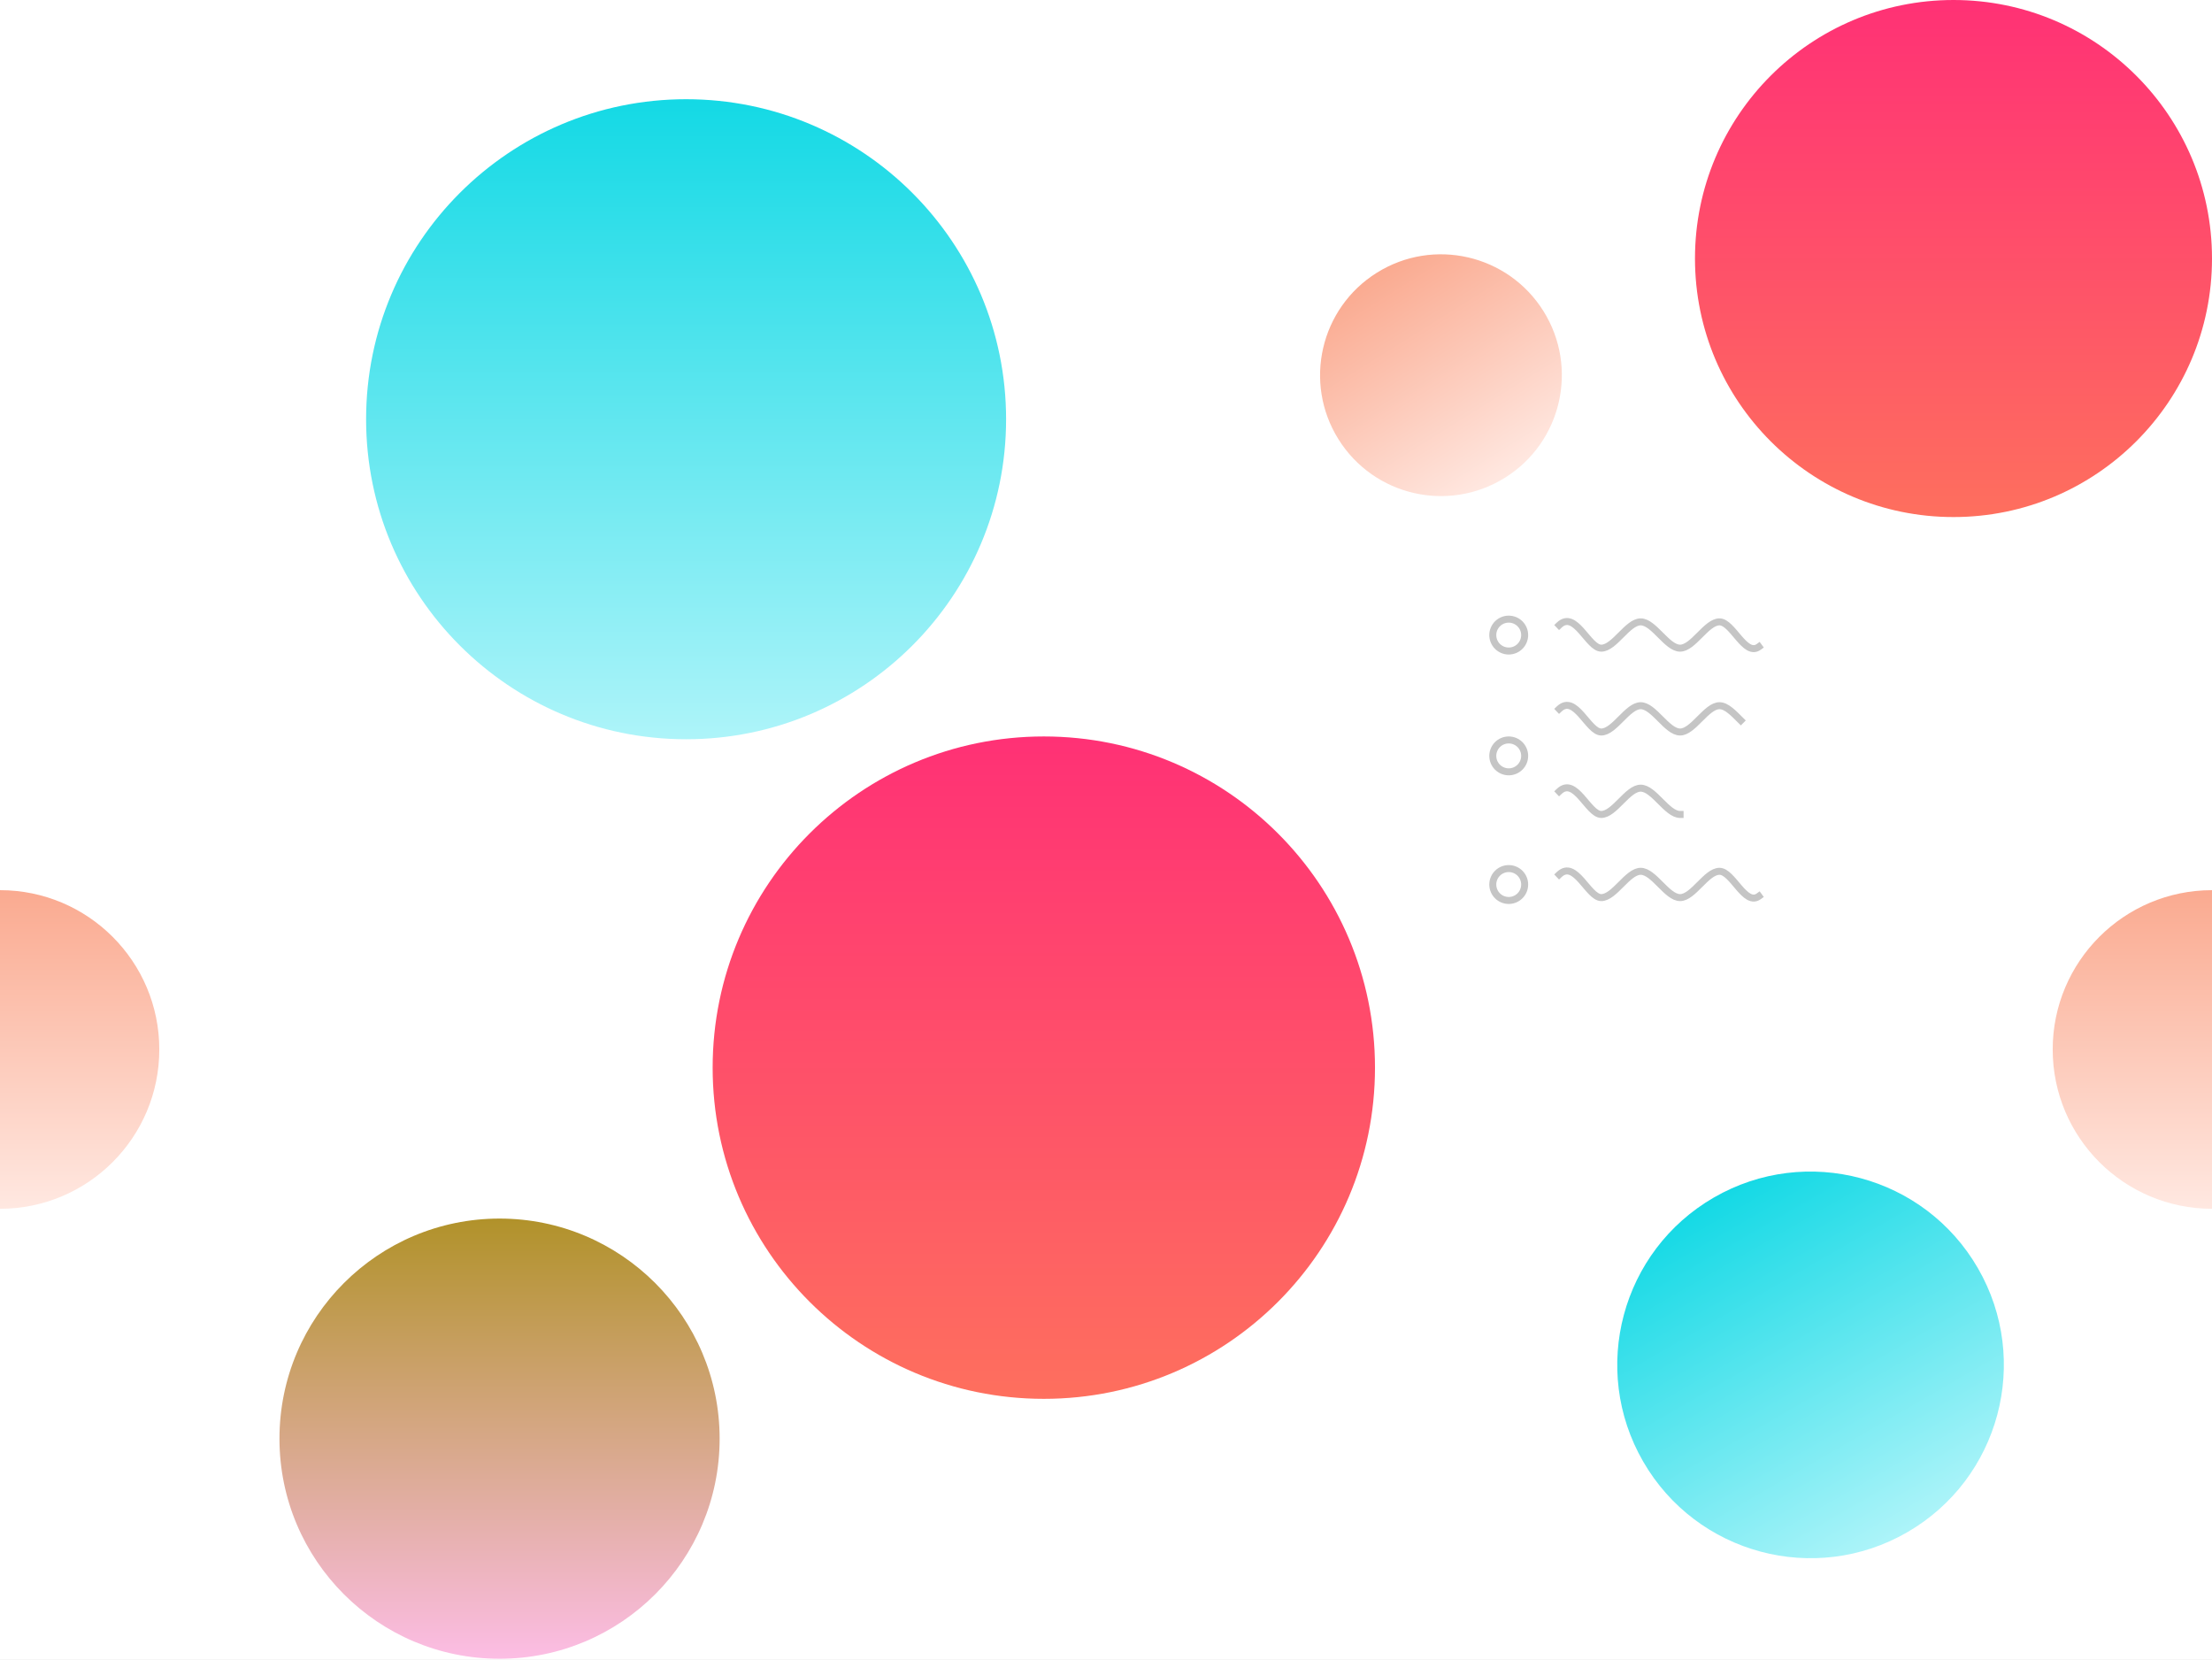
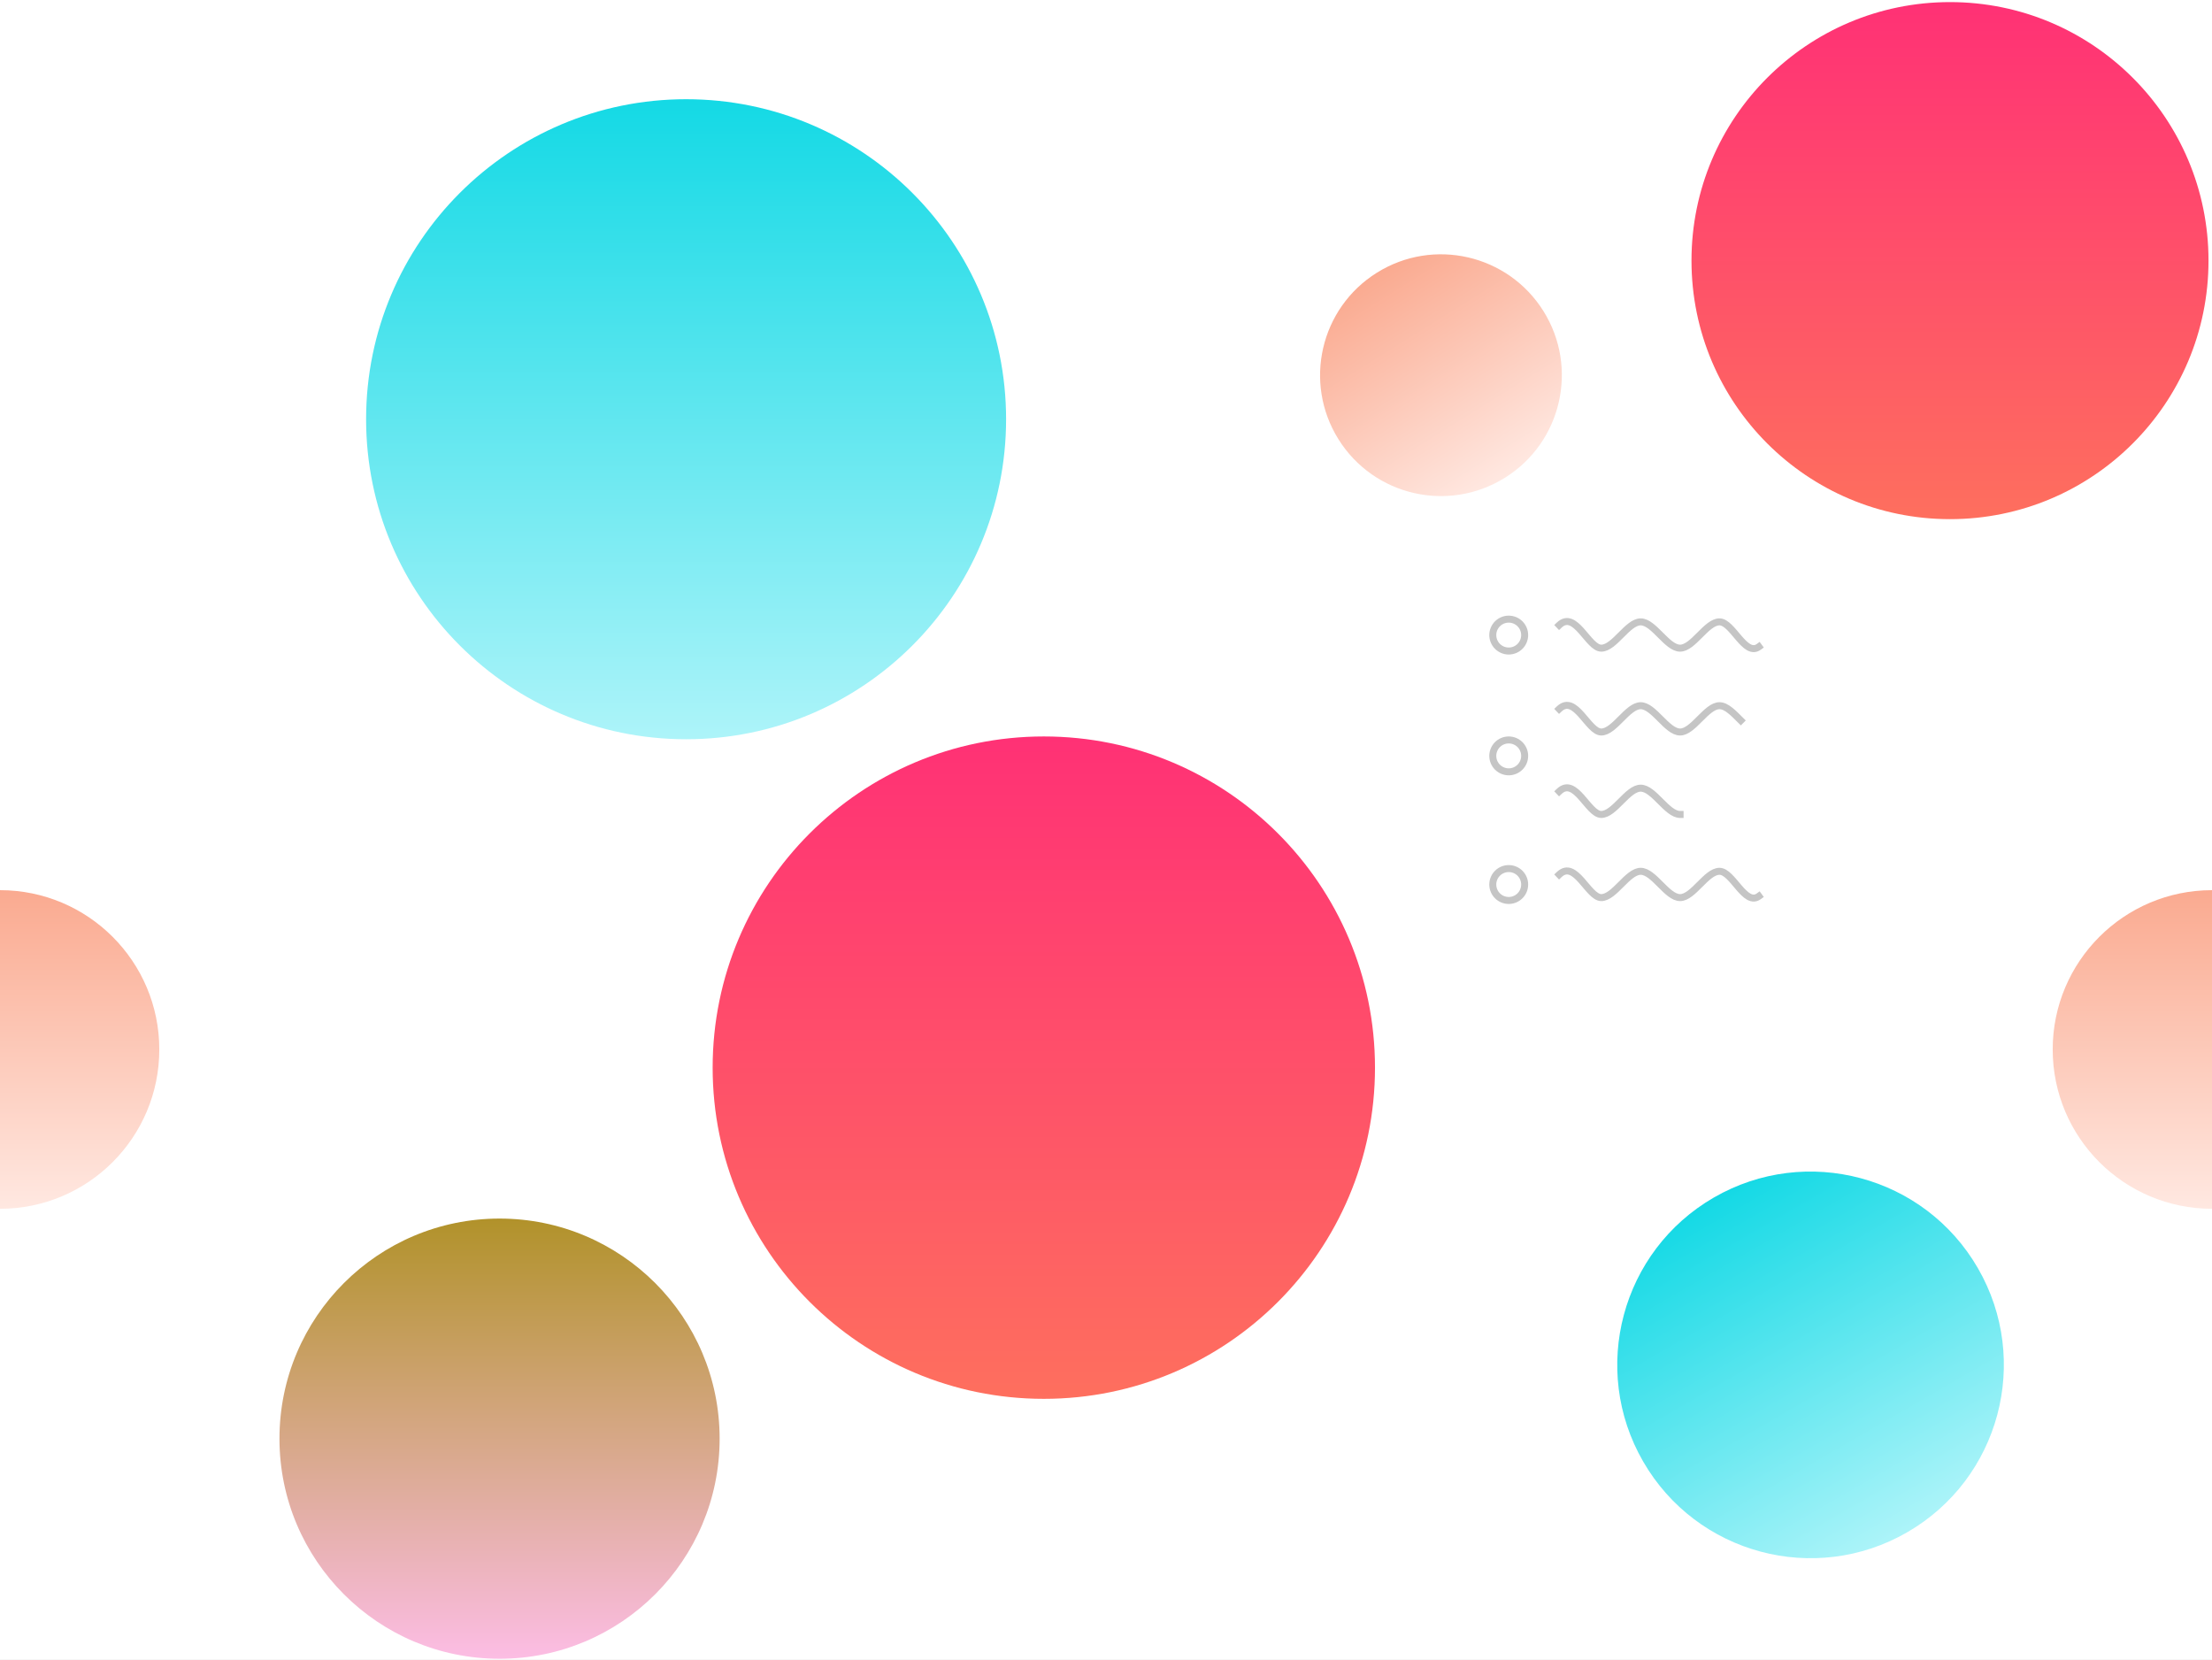
- <svg xmlns="http://www.w3.org/2000/svg" width="3166" height="2375" viewBox="0 0 3166 2375">
+ <svg xmlns="http://www.w3.org/2000/svg" version="1.1" x="0" y="0" width="3166" height="2375" viewBox="0, 0, 3166, 2375">
  <defs>
-     <linearGradient id="linear-gradient" x1="0.5" x2="0.5" y2="1" gradientUnits="objectBoundingBox">
-       <stop offset="0" stop-color="#14d9e5" />
-       <stop offset="1" stop-color="#adf4f9" />
+     <linearGradient id="Gradient_1" gradientUnits="userSpaceOnUse" x1="458" y1="0" x2="458" y2="916" gradientTransform="matrix(1, 0, 0, 1, 524, 142)">
+       <stop offset="0" stop-color="#14D9E5" />
+       <stop offset="1" stop-color="#ADF4F9" />
    </linearGradient>
-     <linearGradient id="linear-gradient-2" x1="0.5" x2="0.5" y2="1" gradientUnits="objectBoundingBox">
-       <stop offset="0" stop-color="#faaa90" />
-       <stop offset="1" stop-color="#ffe8e1" />
+     <linearGradient id="Gradient_2" gradientUnits="userSpaceOnUse" x1="173" y1="0" x2="173" y2="346" gradientTransform="matrix(0.848, -0.53, 0.53, 0.848, 1824.027, 481.964)">
+       <stop offset="0" stop-color="#FAAA90" />
+       <stop offset="1" stop-color="#FFE8E1" />
    </linearGradient>
-     <linearGradient id="linear-gradient-5" x1="0.5" x2="0.5" y2="1" gradientUnits="objectBoundingBox">
-       <stop offset="0" stop-color="#b1922a" />
-       <stop offset="1" stop-color="#fcbde4" />
+     <linearGradient id="Gradient_3" gradientUnits="userSpaceOnUse" x1="228" y1="0" x2="228" y2="456" gradientTransform="matrix(1, 0, 0, 1, -228, 1274)">
+       <stop offset="0" stop-color="#FAAA90" />
+       <stop offset="1" stop-color="#FFE8E1" />
    </linearGradient>
-     <linearGradient id="linear-gradient-6" x1="0.5" x2="0.5" y2="1" gradientUnits="objectBoundingBox">
-       <stop offset="0" stop-color="#ff3175" />
-       <stop offset="1" stop-color="#fe6f5e" />
+     <linearGradient id="Gradient_4" gradientUnits="userSpaceOnUse" x1="228" y1="0" x2="228" y2="456" gradientTransform="matrix(1, 0, 0, 1, 2938, 1274)">
+       <stop offset="0" stop-color="#FAAA90" />
+       <stop offset="1" stop-color="#FFE8E1" />
    </linearGradient>
-     <clipPath id="clip-Web_1920_1">
-       <rect width="3166" height="2375" />
-     </clipPath>
+     <linearGradient id="Gradient_5" gradientUnits="userSpaceOnUse" x1="315" y1="0" x2="315" y2="630" gradientTransform="matrix(1, 0, 0, 1, 400, 1744)">
+       <stop offset="0" stop-color="#B1922A" />
+       <stop offset="1" stop-color="#FCBDE4" />
+     </linearGradient>
+     <linearGradient id="Gradient_6" gradientUnits="userSpaceOnUse" x1="474" y1="0" x2="474" y2="948" gradientTransform="matrix(1, 0, 0, 1, 1020, 1054)">
+       <stop offset="0" stop-color="#FF3175" />
+       <stop offset="1" stop-color="#FE6F5E" />
+     </linearGradient>
+     <linearGradient id="Gradient_7" gradientUnits="userSpaceOnUse" x1="365" y1="3" x2="365" y2="743" gradientTransform="matrix(1, 0, 0, 1, 2426, 0)">
+       <stop offset="0" stop-color="#FF3175" />
+       <stop offset="1" stop-color="#FE6F5E" />
+     </linearGradient>
+     <linearGradient id="Gradient_8" gradientUnits="userSpaceOnUse" x1="276.639" y1="0" x2="276.639" y2="553.278" gradientTransform="matrix(0.866, -0.5, 0.5, 0.866, 2213.519, 1852.151)">
+       <stop offset="0" stop-color="#14D9E5" />
+       <stop offset="1" stop-color="#ADF4F9" />
+     </linearGradient>
  </defs>
-   <g id="Web_1920_1" data-name="Web 1920 – 1" clip-path="url(#clip-Web_1920_1)">
-     <rect width="3166" height="2375" fill="#fff" />
-     <circle id="Ellipse_1" data-name="Ellipse 1" cx="458" cy="458" r="458" transform="translate(524 142)" fill="url(#linear-gradient)" />
-     <circle id="Ellipse_5" data-name="Ellipse 5" cx="173" cy="173" r="173" transform="matrix(0.848, -0.53, 0.53, 0.848, 1824.027, 481.964)" fill="url(#linear-gradient-2)" />
-     <circle id="Ellipse_6" data-name="Ellipse 6" cx="228" cy="228" r="228" transform="translate(-228 1274)" fill="url(#linear-gradient-2)" />
-     <circle id="Ellipse_8" data-name="Ellipse 8" cx="228" cy="228" r="228" transform="translate(2938 1274)" fill="url(#linear-gradient-2)" />
-     <circle id="Ellipse_7" data-name="Ellipse 7" cx="315" cy="315" r="315" transform="translate(400 1744)" fill="url(#linear-gradient-5)" />
-     <circle id="Ellipse_3" data-name="Ellipse 3" cx="474" cy="474" r="474" transform="translate(1020 1054)" fill="url(#linear-gradient-6)" />
-     <circle id="Ellipse_4" data-name="Ellipse 4" cx="370" cy="370" r="370" transform="translate(2426)" fill="url(#linear-gradient-6)" />
-     <circle id="Ellipse_2" data-name="Ellipse 2" cx="276.639" cy="276.639" r="276.639" transform="translate(2213.519 1852.151) rotate(-30)" fill="url(#linear-gradient)" />
-     <g id="checkcircle" transform="translate(2131.598 1054)" fill="none" stroke="#c5c5c5" stroke-width="10">
-       <circle cx="27.817" cy="27.817" r="27.817" stroke="none" />
-       <circle cx="27.817" cy="27.817" r="22.817" fill="none" />
+   <g id="Web_1920_1" transform="translate(0, 0)">
+     <path d="M0,0 L3166,0 L3166,2375 L0,2375 z" fill="#FFFFFF" />
+     <path d="M1440,600 C1440,852.946 1234.946,1058 982,1058 C729.054,1058 524,852.946 524,600 C524,347.054 729.054,142 982,142 C1234.946,142 1440,347.054 1440,600 z" fill="url(#Gradient_1)" id="Ellipse_1" />
+     <path d="M2209.125,445.288 C2259.764,526.31 2235.134,633.043 2154.111,683.682 C2073.089,734.321 1966.356,709.69 1915.717,628.668 C1865.078,547.646 1889.709,440.913 1970.731,390.274 C2051.753,339.635 2158.486,364.266 2209.125,445.288 z" fill="url(#Gradient_2)" id="Ellipse_5" />
+     <path d="M0,1274 C125.921,1274 228,1376.079 228,1502 C228,1627.921 125.921,1730 0,1730 L0,1274 z" fill="url(#Gradient_3)" />
+     <path d="M3166,1274 L3166,1730 C3040.079,1730 2938,1627.921 2938,1502 C2938,1376.079 3040.079,1274 3166,1274 z" fill="url(#Gradient_4)" />
+     <path d="M1030,2059 C1030,2232.97 888.97,2374 715,2374 C541.03,2374 400,2232.97 400,2059 C400,1885.03 541.03,1744 715,1744 C888.97,1744 1030,1885.03 1030,2059 z" fill="url(#Gradient_5)" id="Ellipse_7" />
+     <path d="M1968,1528 C1968,1789.783 1755.783,2002 1494,2002 C1232.217,2002 1020,1789.783 1020,1528 C1020,1266.217 1232.217,1054 1494,1054 C1755.783,1054 1968,1266.217 1968,1528 z" fill="url(#Gradient_6)" id="Ellipse_3" />
+     <path d="M3161,373 C3161,577.345 2995.345,743 2791,743 C2586.655,743 2421,577.345 2421,373 C2421,168.655 2586.655,3 2791,3 C2995.345,3 3161,168.655 3161,373 z" fill="url(#Gradient_7)" id="Ellipse_4" />
+     <path d="M2830.991,1815.088 C2907.383,1947.403 2862.049,2116.593 2729.735,2192.984 C2597.42,2269.376 2428.23,2224.042 2351.839,2091.727 C2275.447,1959.413 2320.781,1790.223 2453.095,1713.831 C2585.41,1637.44 2754.6,1682.774 2830.991,1815.088 z" fill="url(#Gradient_8)" id="Ellipse_2" />
+     <g id="checkcircle">
+       <path d="M2182.232,1081.817 C2182.232,1094.418 2172.016,1104.634 2159.415,1104.634 C2146.813,1104.634 2136.598,1094.418 2136.598,1081.817 C2136.598,1069.215 2146.813,1059 2159.415,1059 C2172.016,1059 2182.232,1069.215 2182.232,1081.817 z" fill-opacity="0" stroke="#C5C5C5" stroke-width="10" />
    </g>
-     <g id="checkcircle-2" data-name="checkcircle" transform="translate(2131.598 1238.095)" fill="none" stroke="#c5c5c5" stroke-width="10">
-       <circle cx="27.817" cy="27.817" r="27.817" stroke="none" />
-       <circle cx="27.817" cy="27.817" r="22.817" fill="none" />
+     <g id="checkcircle-2">
+       <path d="M2182.232,1265.912 C2182.232,1278.514 2172.016,1288.729 2159.415,1288.729 C2146.813,1288.729 2136.598,1278.514 2136.598,1265.912 C2136.598,1253.311 2146.813,1243.095 2159.415,1243.095 C2172.016,1243.095 2182.232,1253.311 2182.232,1265.912 z" fill-opacity="0" stroke="#C5C5C5" stroke-width="10" />
    </g>
-     <g id="checkcircle-3" data-name="checkcircle" transform="translate(2131.598 881.095)" fill="none" stroke="#c5c5c5" stroke-width="10">
-       <circle cx="27.817" cy="27.817" r="27.817" stroke="none" />
-       <circle cx="27.817" cy="27.817" r="22.817" fill="none" />
+     <g id="checkcircle-3">
+       <path d="M2182.232,908.912 C2182.232,921.513 2172.016,931.729 2159.415,931.729 C2146.813,931.729 2136.598,921.513 2136.598,908.912 C2136.598,896.311 2146.813,886.095 2159.415,886.095 C2172.016,886.095 2182.232,896.311 2182.232,908.912 z" fill-opacity="0" stroke="#C5C5C5" stroke-width="10" />
    </g>
-     <path id="wave" d="M-1.343-97.814C21.768-119.766,40.1-64.859,58.907-64.859s37.6-37.641,56.407-37.641,37.6,37.641,56.407,37.641,37.6-37.641,56.407-37.641,36.549,50.333,56.407,35.641" transform="translate(2232.964 992.495)" fill="none" stroke="#c5c5c5" stroke-linecap="square" stroke-width="10" />
-     <path id="wave-2" data-name="wave" d="M-1.343-97.814C21.768-119.766,40.1-64.859,58.907-64.859s37.6-37.641,56.407-37.641,37.6,37.641,56.407,37.641,37.6-37.641,56.407-37.641,36.549,50.333,56.407,35.641" transform="translate(2232.964 1349.495)" fill="none" stroke="#c5c5c5" stroke-linecap="square" stroke-width="10" />
-     <path id="wave-3" data-name="wave" d="M-1.343-97.814C21.768-119.766,40.1-64.859,58.907-64.859s37.6-37.641,56.407-37.641,37.6,37.641,56.407,37.641,37.6-37.641,56.407-37.641c10.116,0,20.231,10.895,30.524,21.138" transform="translate(2232.964 1112.495)" fill="none" stroke="#c5c5c5" stroke-linecap="square" stroke-width="10" />
-     <path id="wave-4" data-name="wave" d="M-1.343-97.814C21.768-119.766,40.1-64.859,58.907-64.859s37.6-37.641,56.407-37.641,37.6,37.641,56.407,37.641" transform="translate(2232.964 1230.495)" fill="none" stroke="#c5c5c5" stroke-linecap="square" stroke-width="10" />
+     <path d="M2231.621,894.681 C2254.732,872.729 2273.064,927.636 2291.871,927.636 C2310.678,927.636 2329.471,889.995 2348.278,889.995 C2367.085,889.995 2385.878,927.636 2404.685,927.636 C2423.492,927.636 2442.285,889.995 2461.092,889.995 C2479.899,889.995 2497.641,940.328 2517.499,925.636" fill-opacity="0" stroke="#C5C5C5" stroke-width="10" stroke-linecap="square" id="wave" />
+     <path d="M2231.621,1251.681 C2254.732,1229.729 2273.064,1284.636 2291.871,1284.636 C2310.678,1284.636 2329.471,1246.995 2348.278,1246.995 C2367.085,1246.995 2385.878,1284.636 2404.685,1284.636 C2423.492,1284.636 2442.285,1246.995 2461.092,1246.995 C2479.899,1246.995 2497.641,1297.328 2517.499,1282.636" fill-opacity="0" stroke="#C5C5C5" stroke-width="10" stroke-linecap="square" id="wave-2" />
+     <path d="M2231.621,1014.681 C2254.732,992.729 2273.064,1047.636 2291.871,1047.636 C2310.678,1047.636 2329.471,1009.995 2348.278,1009.995 C2367.085,1009.995 2385.878,1047.636 2404.685,1047.636 C2423.492,1047.636 2442.285,1009.995 2461.092,1009.995 C2471.208,1009.995 2481.323,1020.89 2491.616,1031.133" fill-opacity="0" stroke="#C5C5C5" stroke-width="10" stroke-linecap="square" id="wave-3" />
+     <path d="M2231.621,1132.681 C2254.732,1110.729 2273.064,1165.636 2291.871,1165.636 C2310.678,1165.636 2329.471,1127.995 2348.278,1127.995 C2367.085,1127.995 2385.878,1165.636 2404.685,1165.636" fill-opacity="0" stroke="#C5C5C5" stroke-width="10" stroke-linecap="square" id="wave-4" />
  </g>
</svg>
